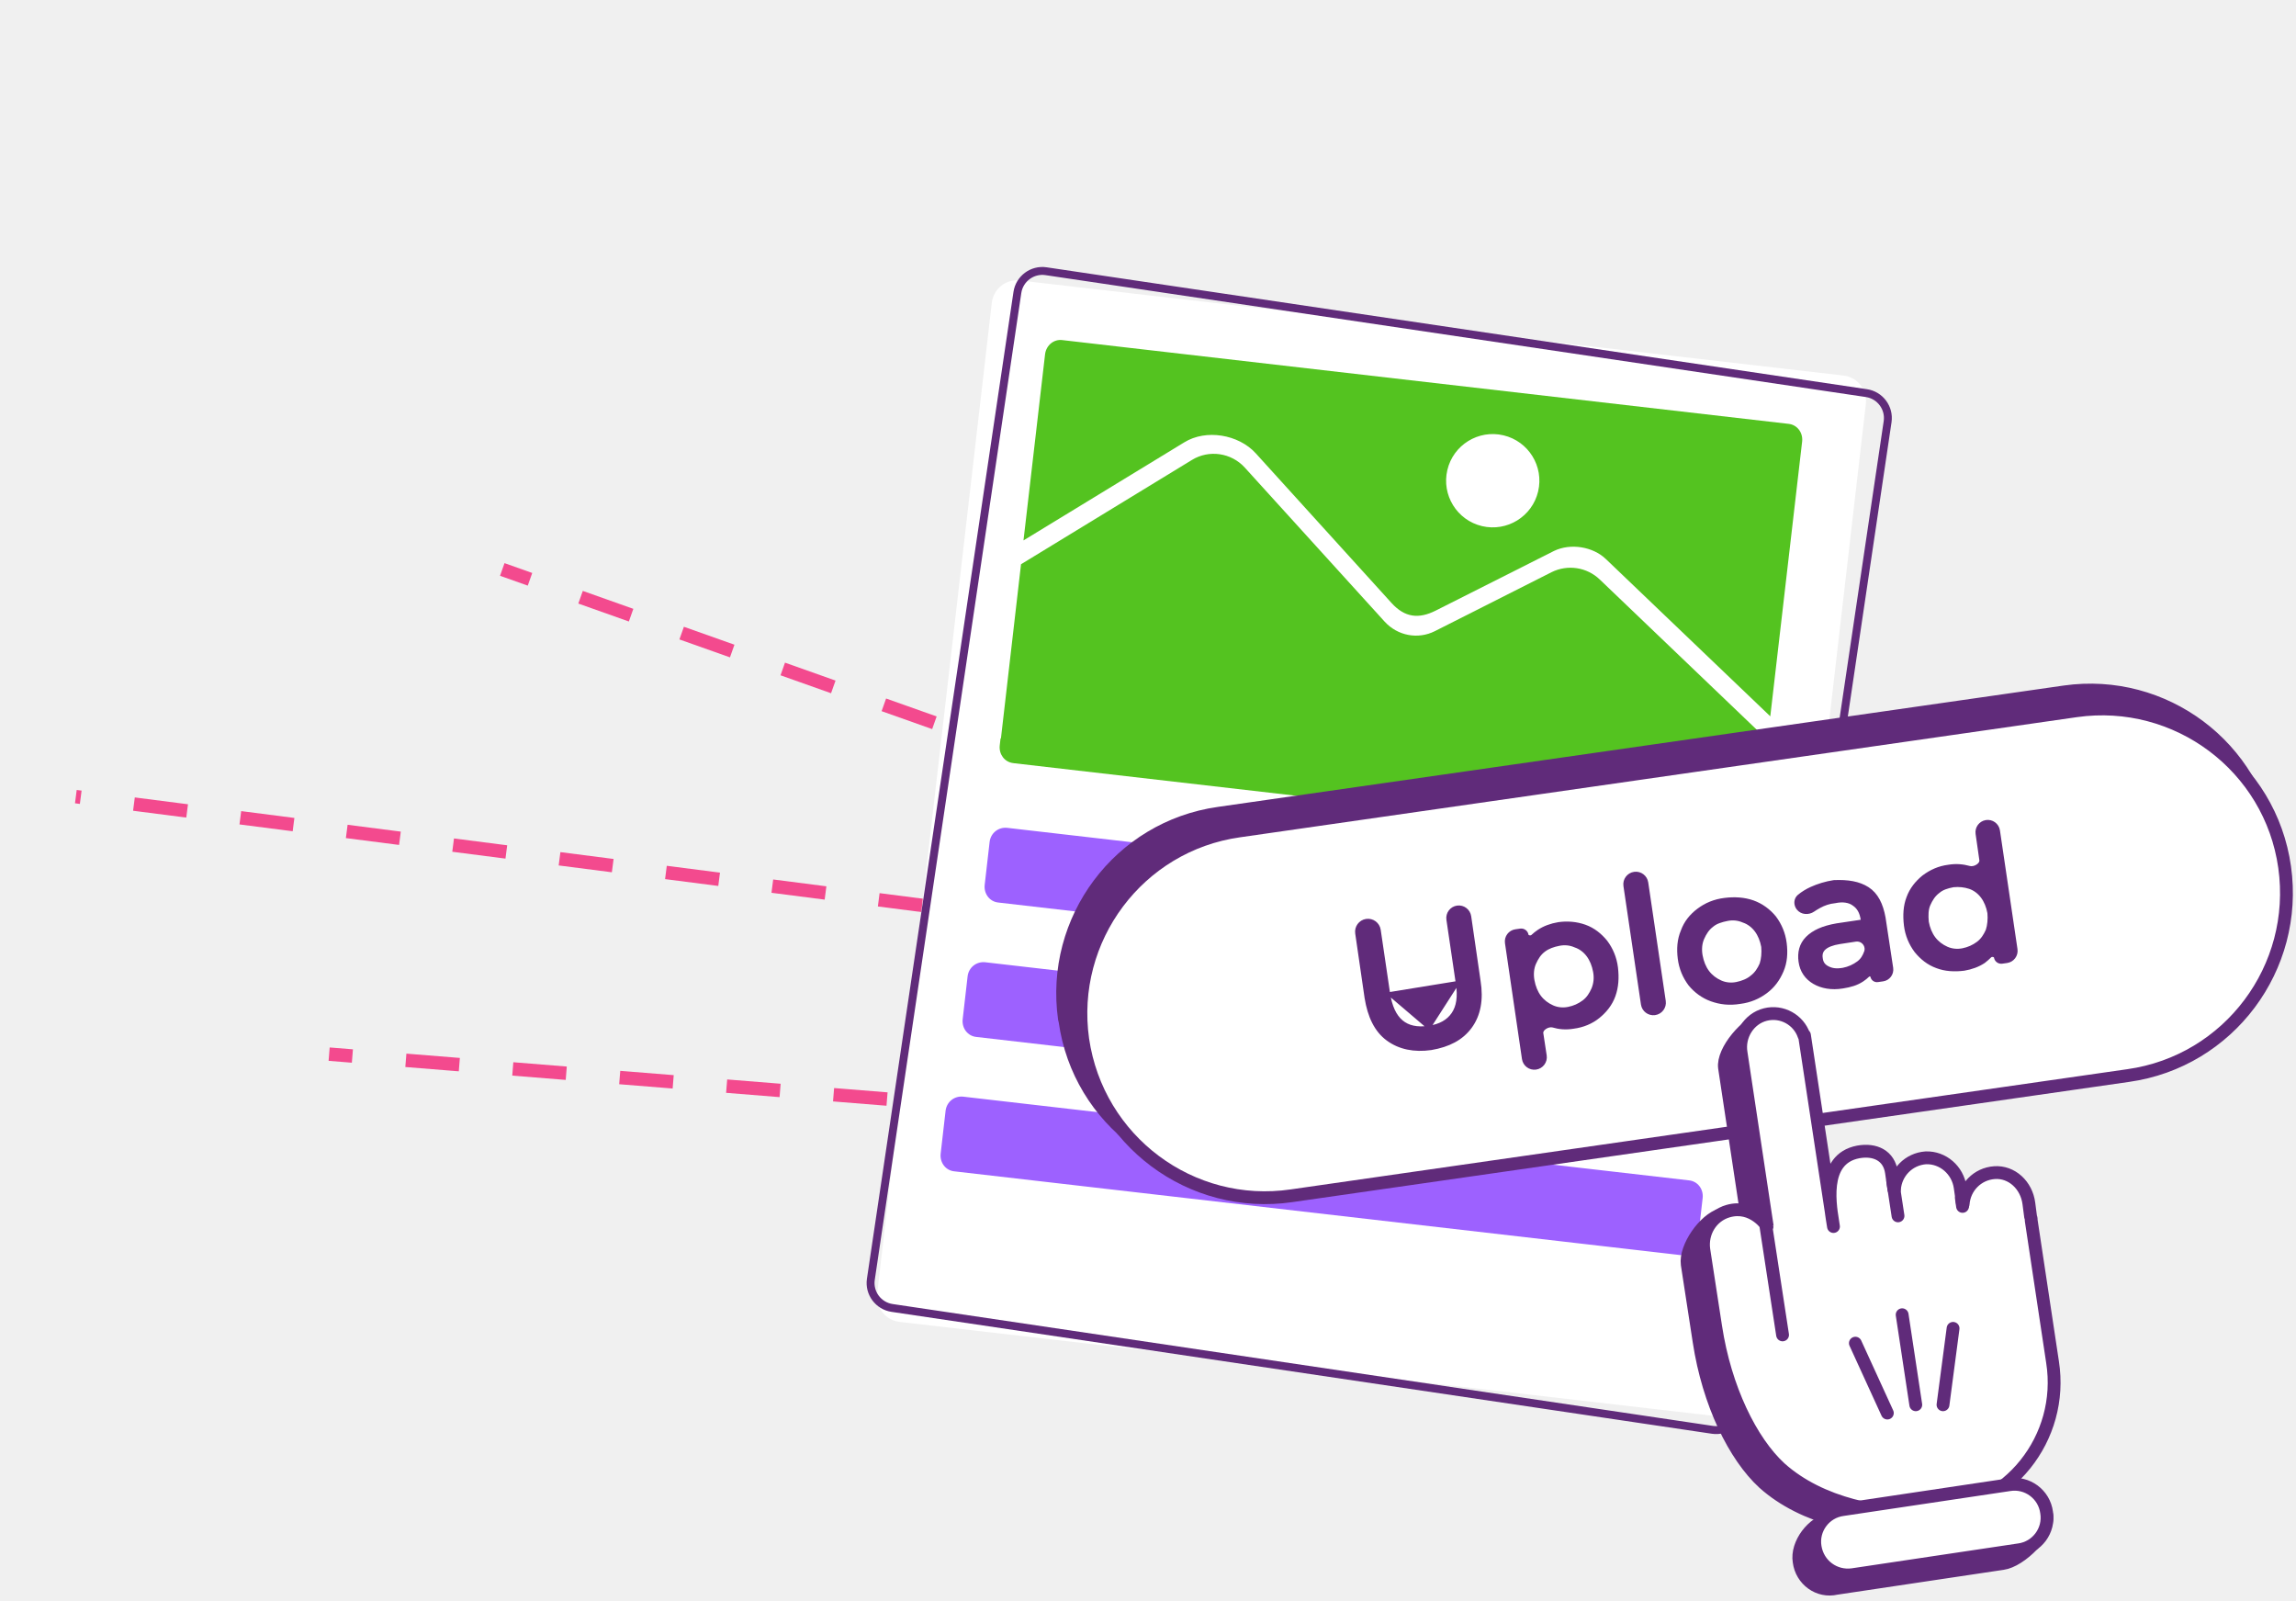
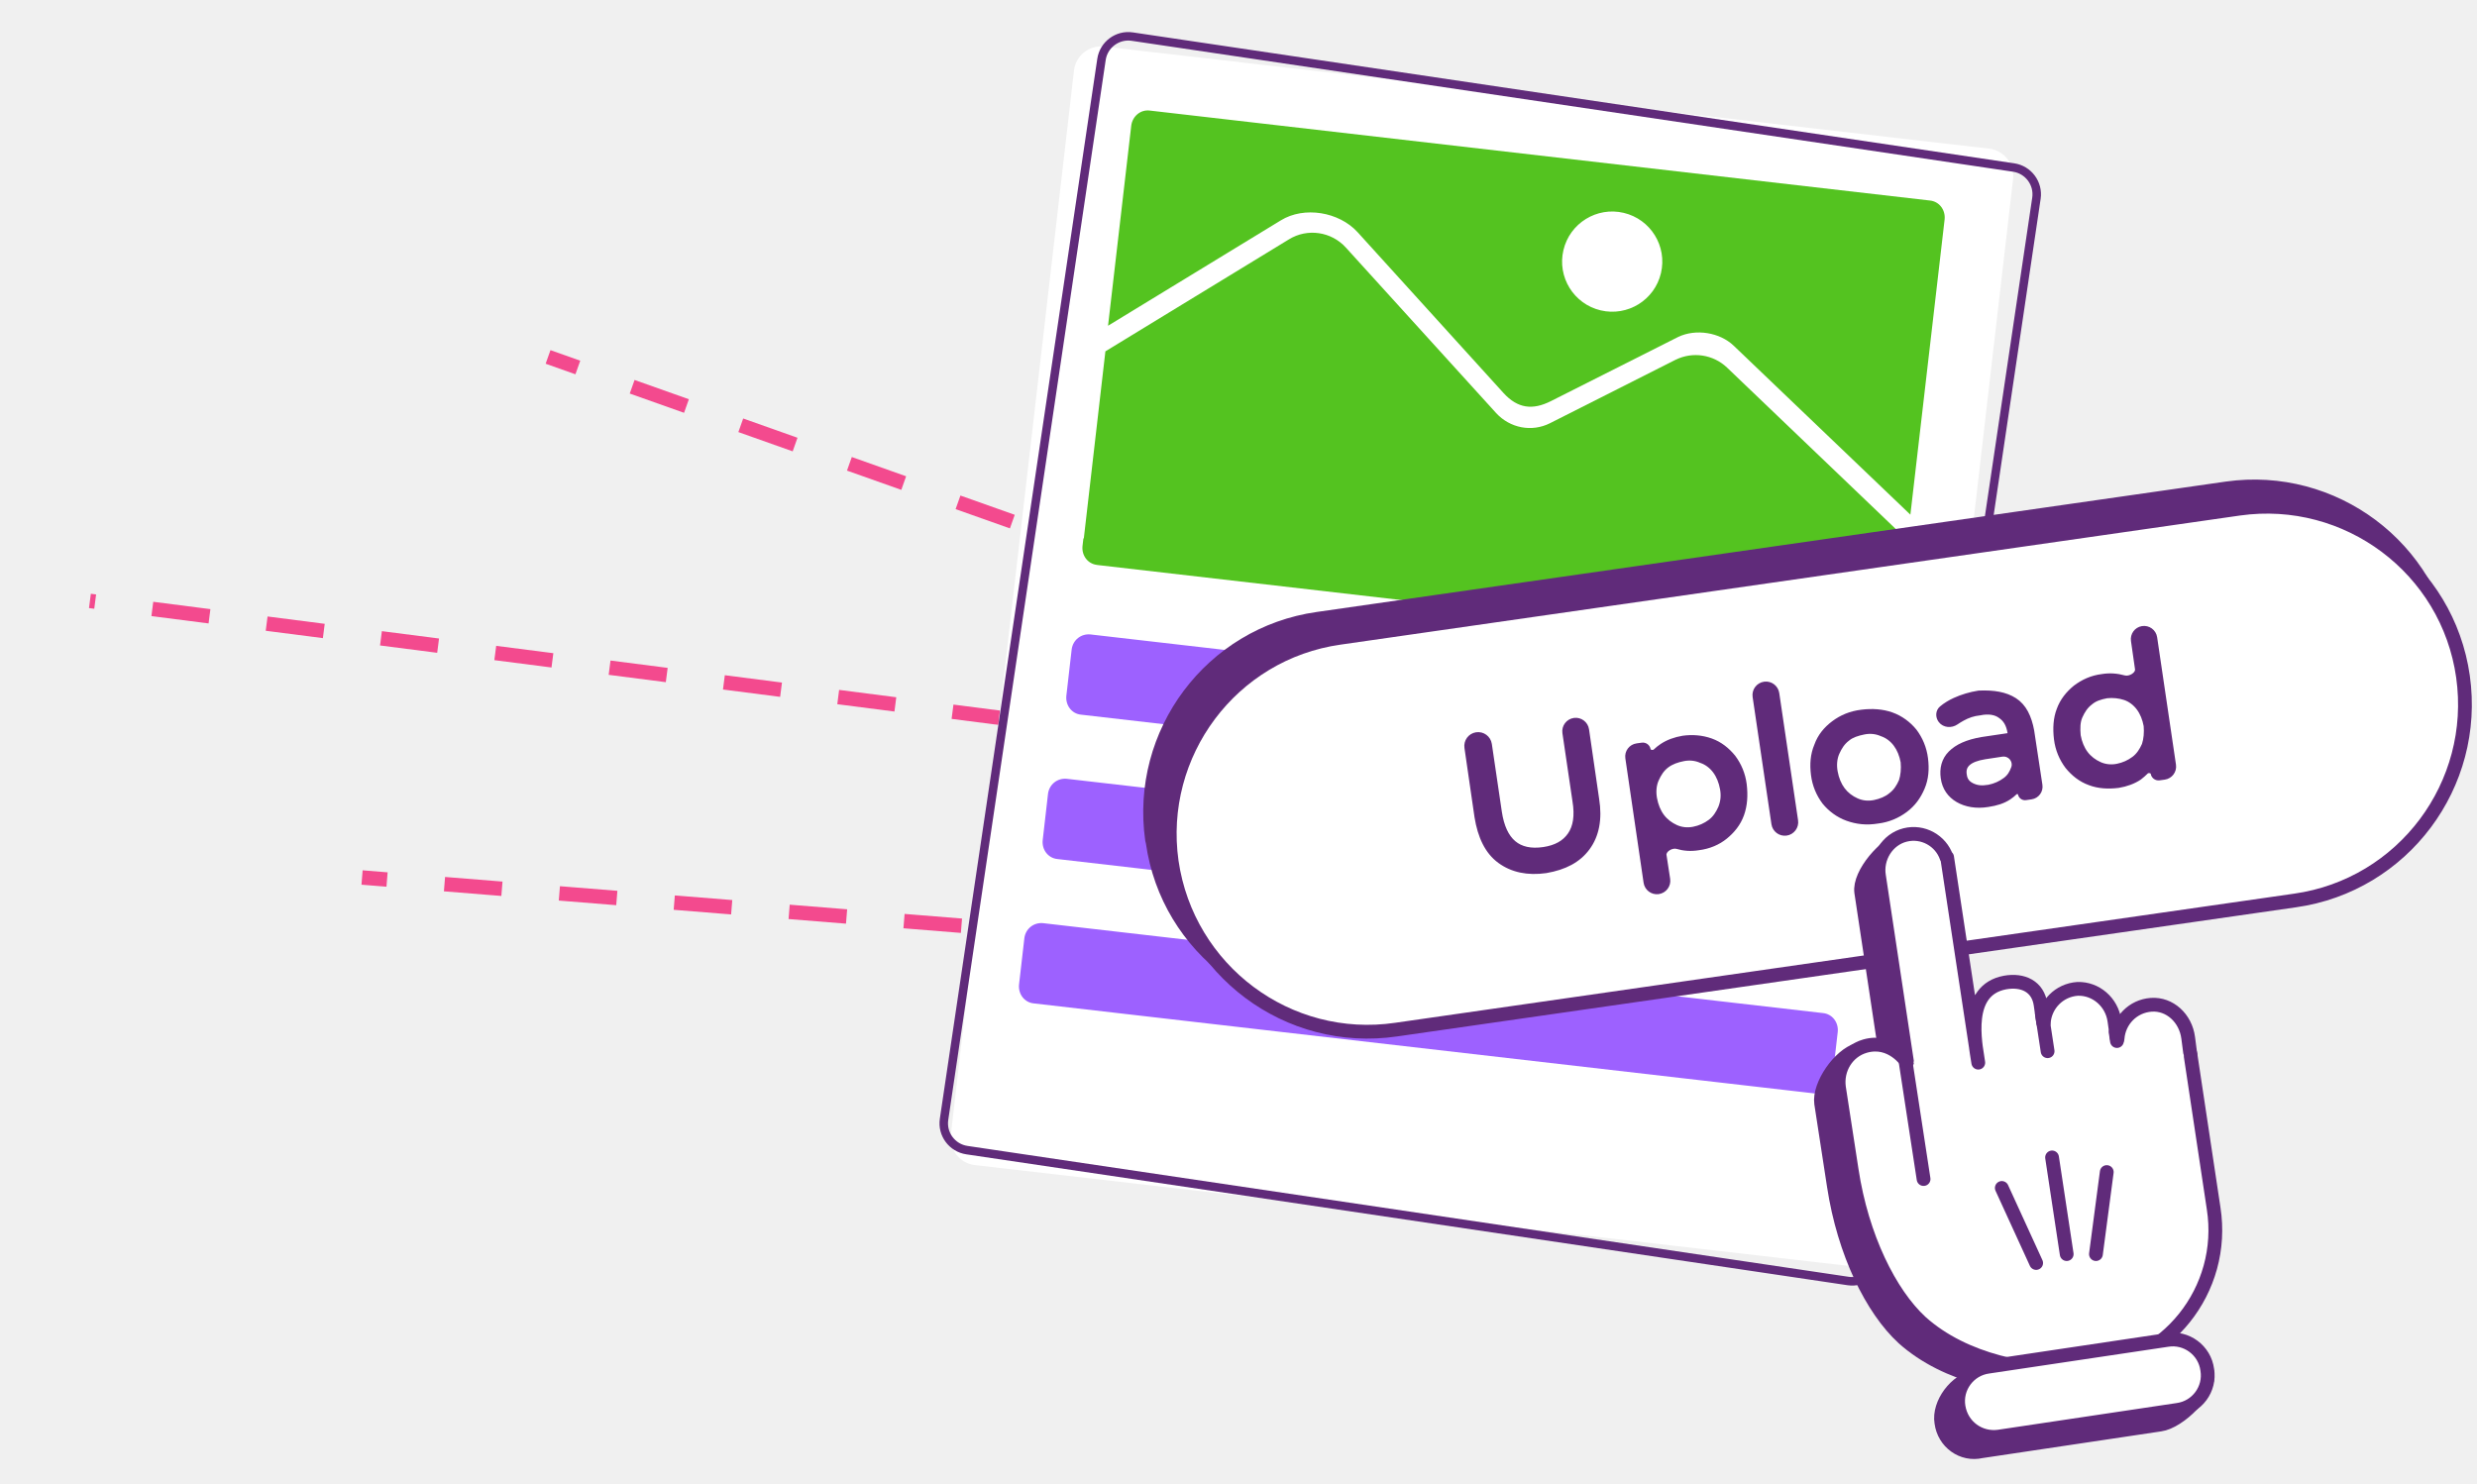
- <svg xmlns="http://www.w3.org/2000/svg" width="241" height="168" viewBox="0 0 241 168" fill="none">
-   <path d="M93.108 115.345L34.548 110.633" stroke="#F34A8E" stroke-width="1.409" stroke-dasharray="5.63 5.63" />
-   <path d="M97.82 95.152L7.961 83.606" stroke="#F34A8E" stroke-width="1.409" stroke-dasharray="5.63 5.63" />
-   <path d="M98.08 75.855L52.721 59.765" stroke="#F34A8E" stroke-width="1.409" stroke-dasharray="5.63 5.63" />
-   <path d="M107.044 29.436L193.522 39.416C194.973 39.588 195.986 40.893 195.855 42.354L183.819 146.377C183.647 147.828 182.342 148.842 180.881 148.71L94.404 138.73C92.953 138.557 91.939 137.253 92.071 135.792L104.106 31.768C104.278 30.317 105.593 29.263 107.044 29.436Z" fill="white" />
-   <path fill-rule="evenodd" clip-rule="evenodd" d="M187.722 44.482L111.534 35.696C110.626 35.566 109.83 36.231 109.701 37.138L107.431 56.717L124.302 46.427C126.598 45.008 129.997 45.598 131.794 47.556L146.067 63.289C147.455 64.811 148.906 64.983 150.696 64.084L163.132 57.814C164.862 56.986 167.201 57.368 168.557 58.669L185.819 75.179L189.164 46.314C189.253 45.397 188.638 44.57 187.722 44.482ZM155.561 55.216C158.192 55.837 160.829 54.208 161.45 51.577C162.072 48.946 160.443 46.309 157.811 45.687C155.18 45.066 152.543 46.695 151.922 49.326C151.301 51.958 152.93 54.594 155.561 55.216Z" fill="#54C320" />
-   <path d="M105.061 77.521L107.172 59.218L125.101 48.278C126.898 47.167 129.247 47.509 130.667 49.081L145.348 65.251C146.705 66.722 148.824 67.137 150.613 66.238L162.859 60.051C164.549 59.214 166.565 59.52 167.921 60.82L185.549 77.686L184.439 87.441C184.31 88.349 183.523 88.973 182.606 88.884L106.418 80.098C106.389 80.094 106.359 80.089 106.33 80.084C105.44 79.972 104.848 79.157 104.935 78.256L105.026 77.47C105.037 77.487 105.049 77.504 105.061 77.521Z" fill="#54C320" />
-   <path d="M109.79 28.463L195.902 41.256C197.343 41.468 198.347 42.813 198.134 44.255L182.753 147.829C182.54 149.271 181.195 150.275 179.753 150.062L93.641 137.27C92.199 137.057 91.196 135.712 91.408 134.27L106.79 30.696C107.003 29.255 108.348 28.251 109.79 28.463Z" stroke="#602B7A" stroke-width="0.83" stroke-miterlimit="10" />
-   <path d="M105.712 86.881L181.9 95.667C182.817 95.756 183.432 96.583 183.343 97.5L182.819 102.065C182.73 102.982 181.903 103.596 180.986 103.508L104.798 94.722C103.881 94.633 103.267 93.806 103.356 92.889L103.88 88.324C104.009 87.416 104.795 86.792 105.712 86.881Z" fill="#9D61FF" />
-   <path d="M103.402 100.987L179.59 109.773C180.507 109.862 181.121 110.689 181.033 111.606L180.509 116.171C180.42 117.088 179.593 117.702 178.676 117.614L102.488 108.828C101.571 108.739 100.956 107.912 101.045 106.995L101.569 102.43C101.698 101.523 102.485 100.898 103.402 100.987Z" fill="#9D61FF" />
-   <path d="M101.091 115.093L177.279 123.879C178.196 123.967 178.811 124.795 178.722 125.712L178.198 130.277C178.109 131.194 177.282 131.808 176.365 131.719L100.177 122.933C99.26 122.845 98.646 122.018 98.734 121.101L99.258 116.536C99.388 115.628 100.174 115.004 101.091 115.093Z" fill="#9D61FF" />
-   <path d="M111.537 107.221L111.475 106.972C109.983 96.407 117.317 86.588 127.882 85.097L216.689 72.356C227.254 70.865 237.074 78.198 238.565 88.763L238.627 89.012C240.119 99.577 232.785 109.396 222.221 110.887L133.413 123.628C122.848 125.119 113.028 117.786 111.537 107.221Z" fill="#602B7A" stroke="#602B7A" stroke-width="0.83" stroke-miterlimit="10" stroke-linecap="round" stroke-linejoin="round" />
-   <path d="M113.649 109.086C112.158 98.521 119.491 88.702 130.056 87.21L217.932 74.595C228.496 73.103 238.316 80.436 239.807 91.001C241.299 101.566 233.965 111.386 223.4 112.877L135.587 125.493C125.022 127.047 115.203 119.713 113.649 109.086Z" fill="white" stroke="#602B7A" stroke-width="1.346" stroke-miterlimit="10" stroke-linecap="round" stroke-linejoin="round" />
-   <path d="M143.418 104.7L143.418 104.7L142.437 97.946C142.346 97.317 142.776 96.731 143.404 96.629C144.044 96.526 144.646 96.966 144.741 97.609L145.715 104.211L143.418 104.7ZM143.418 104.7L143.418 104.703M143.418 104.7L143.418 104.703M143.418 104.703C143.733 106.655 144.431 108.14 145.667 109.05C146.896 109.955 148.439 110.271 150.217 110.017L150.217 110.017L150.222 110.016C152.056 109.7 153.412 108.999 154.319 107.768C155.226 106.536 155.539 104.929 155.223 102.967L154.238 96.181C154.149 95.571 153.586 95.145 152.974 95.226C152.352 95.309 151.917 95.886 152.009 96.507L152.988 103.147L152.988 103.147M143.418 104.703L152.988 103.147M152.988 103.147L152.989 103.151M152.988 103.147L152.989 103.151M152.989 103.151C153.233 104.614 153.044 105.678 152.523 106.431C151.999 107.187 151.181 107.663 149.977 107.844M152.989 103.151L149.977 107.844M149.977 107.844C148.737 108.025 147.788 107.81 147.095 107.226C146.398 106.638 145.929 105.649 145.715 104.211L149.977 107.844Z" fill="#602B7A" stroke="#602B7A" stroke-width="0.375" stroke-linecap="round" stroke-linejoin="round" />
-   <path d="M168.549 98.844L168.55 98.844L168.545 98.838C167.969 98.135 167.259 97.551 166.35 97.226C165.447 96.904 164.484 96.84 163.588 96.968L163.588 96.968L163.583 96.969C162.817 97.097 162.107 97.353 161.522 97.744C161.293 97.896 161.073 98.07 160.87 98.264C160.789 98.343 160.641 98.376 160.495 98.341C160.349 98.306 160.268 98.222 160.254 98.132C160.206 97.817 159.913 97.6 159.598 97.643L159.094 97.713C158.488 97.796 158.067 98.357 158.156 98.962L159.939 111.119C160.028 111.727 160.59 112.152 161.2 112.07C161.824 111.987 162.259 111.408 162.163 110.785L161.807 108.452C161.774 108.238 161.909 108.005 162.173 107.83C162.433 107.657 162.76 107.585 163.004 107.65C163.65 107.844 164.36 107.908 165.133 107.78C166.158 107.651 167.061 107.265 167.772 106.683C168.475 106.108 169.059 105.398 169.384 104.488C169.707 103.584 169.769 102.621 169.642 101.544L169.642 101.543C169.513 100.515 169.127 99.614 168.549 98.844ZM165.34 99.251C165.346 99.254 165.352 99.256 165.357 99.258C165.877 99.431 166.344 99.779 166.696 100.249C167.048 100.719 167.287 101.312 167.407 101.973C167.525 102.621 167.467 103.206 167.233 103.793C166.991 104.336 166.697 104.8 166.236 105.145C165.762 105.501 165.229 105.738 164.634 105.857C164.048 105.974 163.467 105.915 162.945 105.683C162.411 105.446 161.941 105.092 161.589 104.623C161.237 104.154 160.998 103.561 160.878 102.9C160.759 102.247 160.82 101.602 161.051 101.083C161.293 100.538 161.587 100.073 162.049 99.727C162.514 99.378 163.043 99.199 163.651 99.078C164.237 98.96 164.819 99.019 165.34 99.251Z" fill="#602B7A" stroke="#602B7A" stroke-width="0.375" stroke-linecap="round" stroke-linejoin="round" />
-   <path d="M171.558 91.684C170.934 91.767 170.499 92.344 170.591 92.966L172.429 105.399C172.52 106.009 173.083 106.434 173.694 106.352C174.317 106.269 174.752 105.692 174.66 105.07L172.822 92.637C172.732 92.027 172.169 91.602 171.558 91.684Z" fill="#602B7A" stroke="#602B7A" stroke-width="0.375" stroke-linecap="round" stroke-linejoin="round" />
-   <path d="M177.385 103.295L177.385 103.295L177.39 103.301C177.969 104.008 178.742 104.589 179.647 104.912C180.545 105.233 181.508 105.361 182.658 105.17C183.685 105.041 184.584 104.655 185.354 104.078C186.129 103.496 186.645 102.784 187.029 101.889C187.419 100.979 187.481 100.011 187.354 98.995C187.225 97.967 186.839 97.067 186.261 96.296L186.261 96.296L186.256 96.29C185.677 95.582 184.904 95.002 183.999 94.678C183.095 94.356 182.07 94.293 181.055 94.42C179.965 94.549 179.064 94.934 178.293 95.513C177.525 96.089 176.941 96.799 176.615 97.707C176.227 98.615 176.166 99.581 176.293 100.595C176.421 101.624 176.807 102.524 177.385 103.295ZM183.886 102.535L183.886 102.535L183.877 102.543C183.474 102.888 182.886 103.127 182.284 103.247C181.698 103.365 181.116 103.305 180.594 103.073C180.061 102.836 179.59 102.482 179.239 102.014C178.886 101.544 178.647 100.951 178.527 100.29C178.408 99.637 178.47 98.993 178.701 98.473C178.943 97.928 179.237 97.464 179.698 97.118L179.699 97.118L179.708 97.11C180.104 96.77 180.684 96.591 181.301 96.468C181.886 96.351 182.468 96.41 182.99 96.642C182.996 96.644 183.001 96.646 183.007 96.648C183.527 96.822 183.993 97.17 184.346 97.639C184.696 98.107 184.935 98.697 185.056 99.355C185.114 100.012 185.054 100.662 184.88 101.188C184.639 101.729 184.345 102.191 183.886 102.535Z" fill="#602B7A" stroke="#602B7A" stroke-width="0.375" stroke-linecap="round" stroke-linejoin="round" />
-   <path d="M197.731 96.318L197.731 96.318L197.73 96.313C197.478 94.922 196.965 93.868 196.032 93.268C195.114 92.678 193.95 92.492 192.504 92.555C192.497 92.555 192.49 92.555 192.484 92.557C191.658 92.683 190.834 92.937 190.135 93.255C189.666 93.468 189.223 93.739 188.845 94.05C188.446 94.379 188.448 94.944 188.738 95.325C189.117 95.823 189.828 95.851 190.311 95.52C190.497 95.392 190.7 95.268 190.925 95.143C191.465 94.843 191.999 94.665 192.593 94.606C192.6 94.605 192.607 94.604 192.614 94.603C193.449 94.424 194.134 94.55 194.575 94.88L194.575 94.88L194.583 94.886C195.088 95.222 195.378 95.728 195.497 96.499L195.497 96.499L195.497 96.501C195.514 96.603 195.444 96.699 195.342 96.714L192.795 97.093L192.795 97.093L192.791 97.094C191.341 97.346 190.366 97.792 189.707 98.451C189.035 99.123 188.84 99.995 188.971 100.908C189.103 101.9 189.636 102.633 190.429 103.095C191.217 103.555 192.256 103.746 193.412 103.554C194.233 103.427 194.884 103.235 195.475 102.841C195.699 102.692 195.896 102.532 196.068 102.361C196.124 102.305 196.231 102.278 196.341 102.305C196.45 102.331 196.501 102.392 196.508 102.448C196.547 102.73 196.807 102.927 197.089 102.886L197.634 102.808C198.217 102.725 198.62 102.183 198.532 101.601L197.731 96.318ZM191.144 100.611L191.145 100.611L191.143 100.602C191.06 100.131 191.183 99.779 191.487 99.508C191.805 99.225 192.337 99.015 193.1 98.893C193.101 98.893 193.101 98.893 193.101 98.893L194.78 98.637C195.323 98.555 195.828 98.934 195.899 99.479C195.917 99.618 195.906 99.754 195.863 99.878C195.692 100.368 195.465 100.749 195.072 101.044C194.599 101.399 194.066 101.636 193.473 101.755C192.757 101.874 192.303 101.812 191.85 101.585C191.409 101.365 191.199 101.046 191.144 100.611Z" fill="#602B7A" stroke="#602B7A" stroke-width="0.375" stroke-linecap="round" stroke-linejoin="round" />
-   <path d="M208.215 100.914L208.216 100.915L208.226 100.906C208.455 100.729 208.674 100.54 208.877 100.335C208.955 100.256 209.099 100.221 209.243 100.255C209.388 100.289 209.469 100.374 209.483 100.463C209.531 100.778 209.823 100.996 210.139 100.953L210.643 100.883C211.248 100.8 211.669 100.238 211.58 99.633L209.739 87.179C209.648 86.566 209.071 86.148 208.46 86.253C207.871 86.355 207.47 86.906 207.555 87.497L207.95 90.263C207.981 90.482 207.842 90.717 207.575 90.892C207.311 91.065 206.98 91.137 206.731 91.069C206.027 90.877 205.317 90.812 204.542 90.94C203.512 91.07 202.676 91.457 201.909 92.032L201.909 92.032L201.902 92.037C201.2 92.612 200.617 93.321 200.292 94.23C199.967 95.075 199.906 96.039 200.033 97.114L200.033 97.114L200.033 97.115C200.161 98.143 200.547 99.043 201.125 99.814L201.125 99.814L201.13 99.82C201.705 100.523 202.414 101.106 203.323 101.431C204.167 101.755 205.132 101.817 206.146 101.69L206.146 101.69L206.153 101.689C206.92 101.561 207.63 101.304 208.215 100.914ZM203.438 93.575L203.439 93.575L203.448 93.567C203.844 93.228 204.362 93.049 205.03 92.927C205.625 92.868 206.217 92.929 206.747 93.105C207.267 93.279 207.734 93.627 208.086 94.097C208.437 94.564 208.675 95.154 208.796 95.812C208.854 96.469 208.794 97.119 208.62 97.645C208.379 98.186 208.085 98.648 207.626 98.993C207.152 99.348 206.618 99.586 206.024 99.705C205.438 99.822 204.856 99.763 204.334 99.531C203.801 99.294 203.33 98.94 202.979 98.471C202.628 98.003 202.389 97.413 202.269 96.756C202.208 96.079 202.214 95.441 202.441 94.93C202.683 94.386 202.977 93.921 203.438 93.575Z" fill="#602B7A" stroke="#602B7A" stroke-width="0.375" stroke-linecap="round" stroke-linejoin="round" />
-   <path d="M207.677 124.622C205.875 124.746 204.508 126.176 204.384 127.916C204.384 127.978 204.321 127.978 204.321 127.916L204.073 126.176C203.824 124.374 202.271 123.006 200.468 123.068C198.666 123.193 197.299 124.622 197.175 126.362C197.175 126.424 197.112 126.424 197.112 126.362L196.864 124.622C196.615 122.82 195.124 122.136 193.384 122.447C189.406 123.193 190.463 128.289 190.773 130.277L187.728 110.204C187.728 110.266 187.666 110.266 187.666 110.204C187.107 108.588 186.858 106.413 185.118 106.848C183.378 107.283 180.768 110.266 181.016 112.068L183.751 130.215C183.751 130.277 183.254 126.735 180.644 127.481C178.903 127.978 176.853 130.899 177.101 132.701L178.344 140.78C179.338 147.306 182.073 152.837 185.118 155.633C189.344 159.424 195.807 160.667 200.903 160.357C209.107 159.859 214.949 152.464 213.768 144.509L211.531 129.656C211.531 129.532 211.53 129.407 211.468 129.283L211.282 127.854C211.033 125.927 209.48 124.498 207.677 124.622Z" fill="#602B7A" stroke="#602B7A" stroke-width="1.346" stroke-miterlimit="10" stroke-linecap="round" stroke-linejoin="round" />
-   <path d="M204.197 127.356L204.322 128.164" stroke="#602B7A" stroke-width="1.346" stroke-miterlimit="10" stroke-linecap="round" stroke-linejoin="round" />
-   <path d="M196.988 125.491L197.548 129.158" stroke="#602B7A" stroke-width="1.346" stroke-miterlimit="10" stroke-linecap="round" stroke-linejoin="round" />
-   <path d="M188.847 163.898C188.536 162.034 190.276 159.734 192.141 159.424L209.169 157.311C211.033 157 214.824 158.989 214.824 158.989C215.135 160.853 212.09 163.836 210.225 164.085L192.762 166.695C190.898 167.13 189.095 165.825 188.847 163.898Z" fill="#602B7A" stroke="#602B7A" stroke-width="1.346" stroke-miterlimit="10" stroke-linecap="round" stroke-linejoin="round" />
-   <path d="M209.355 123.068C207.553 123.192 206.186 124.622 206.062 126.362C206.062 126.424 205.999 126.424 205.999 126.362L205.751 124.622C205.502 122.819 203.949 121.452 202.146 121.514C200.344 121.639 198.977 123.068 198.853 124.808C198.853 124.87 198.79 124.87 198.79 124.808L198.542 123.068C198.293 121.266 196.802 120.582 195.062 120.893C191.084 121.639 192.141 126.735 192.451 128.723L189.406 108.65C189.406 108.712 189.344 108.712 189.344 108.65C188.785 107.034 187.045 106.04 185.305 106.475C183.564 106.91 182.446 108.712 182.757 110.514L185.491 128.661C185.491 128.723 183.999 126.362 181.389 127.107C179.649 127.605 178.593 129.345 178.841 131.147L180.084 139.226C181.079 145.751 183.813 151.283 186.858 154.079C191.084 157.87 197.547 159.113 202.644 158.802C210.847 158.305 216.689 150.91 215.446 142.955L213.208 128.102C213.208 127.977 213.208 127.853 213.146 127.729L212.96 126.3C212.711 124.373 211.158 122.944 209.355 123.068Z" fill="white" stroke="#602B7A" stroke-width="1.346" stroke-miterlimit="10" stroke-linecap="round" stroke-linejoin="round" />
-   <path d="M205.875 125.74L205.999 126.611" stroke="#602B7A" stroke-width="1.346" stroke-miterlimit="10" stroke-linecap="round" stroke-linejoin="round" />
-   <path d="M198.666 123.938L199.225 127.604" stroke="#602B7A" stroke-width="1.346" stroke-miterlimit="10" stroke-linecap="round" stroke-linejoin="round" />
-   <path d="M190.524 162.344C190.214 160.48 191.519 158.677 193.445 158.429L210.908 155.819C212.773 155.508 214.575 156.813 214.824 158.74C215.134 160.604 213.829 162.406 211.903 162.655L194.44 165.265C192.575 165.514 190.835 164.271 190.524 162.344Z" fill="white" stroke="#602B7A" stroke-width="1.346" stroke-miterlimit="10" stroke-linecap="round" stroke-linejoin="round" />
-   <path d="M185.242 127.915L187.107 140.096" stroke="#602B7A" stroke-width="1.346" stroke-miterlimit="10" stroke-linecap="round" stroke-linejoin="round" />
-   <path d="M199.66 137.983L201.09 147.429" stroke="#602B7A" stroke-width="1.346" stroke-miterlimit="10" stroke-linecap="round" stroke-linejoin="round" />
-   <path d="M194.75 140.966L198.106 148.299" stroke="#602B7A" stroke-width="1.346" stroke-miterlimit="10" stroke-linecap="round" stroke-linejoin="round" />
-   <path d="M205.004 139.412L203.948 147.429" stroke="#602B7A" stroke-width="1.346" stroke-miterlimit="10" stroke-linecap="round" stroke-linejoin="round" />
+ <svg xmlns="http://www.w3.org/2000/svg" width="242" height="145" viewBox="0 0 242 145" fill="none">
+   <path d="M93.933 90.456L35.373 85.744" stroke="#F34A8E" stroke-width="1.409" stroke-dasharray="5.63 5.63" />
+   <path d="M98.644 70.264L8.785 58.718" stroke="#F34A8E" stroke-width="1.409" stroke-dasharray="5.63 5.63" />
+   <path d="M98.903 50.967L53.545 34.877" stroke="#F34A8E" stroke-width="1.409" stroke-dasharray="5.63 5.63" />
+   <path d="M107.868 4.548L194.346 14.528C195.797 14.7 196.811 16.005 196.679 17.466L184.644 121.489C184.471 122.94 183.166 123.953 181.706 123.821L95.228 113.842C93.777 113.669 92.763 112.364 92.895 110.904L104.93 6.88C105.103 5.429 106.417 4.376 107.868 4.548Z" fill="white" />
+   <path fill-rule="evenodd" clip-rule="evenodd" d="M188.545 19.593L112.357 10.807C111.45 10.678 110.654 11.342 110.525 12.25L108.255 31.829L125.126 21.538C127.422 20.119 130.821 20.709 132.617 22.668L146.89 38.401C148.279 39.922 149.73 40.094 151.519 39.196L163.955 32.925C165.685 32.097 168.025 32.48 169.38 33.78L186.642 50.29L189.988 21.426C190.077 20.509 189.462 19.682 188.545 19.593ZM156.385 30.327C159.016 30.949 161.653 29.32 162.274 26.688C162.896 24.057 161.266 21.42 158.635 20.799C156.004 20.177 153.367 21.807 152.746 24.438C152.124 27.069 153.754 29.706 156.385 30.327Z" fill="#54C320" />
+   <path d="M105.885 52.633L107.996 34.331L125.925 23.39C127.722 22.28 130.071 22.621 131.49 24.193L146.171 40.363C147.529 41.834 149.648 42.25 151.437 41.351L163.683 35.163C165.373 34.326 167.389 34.632 168.744 35.932L186.373 52.799L185.263 62.554C185.134 63.461 184.347 64.085 183.43 63.996L107.242 55.211C107.212 55.206 107.183 55.201 107.154 55.196C106.263 55.084 105.671 54.269 105.758 53.368L105.85 52.582C105.861 52.599 105.873 52.616 105.885 52.633Z" fill="#54C320" />
+   <path d="M110.613 3.575L196.725 16.367C198.167 16.58 199.171 17.925 198.958 19.367L183.576 122.941C183.364 124.383 182.018 125.387 180.577 125.174L94.464 112.382C93.023 112.169 92.019 110.824 92.231 109.382L107.614 5.808C107.826 4.366 109.172 3.363 110.613 3.575Z" stroke="#602B7A" stroke-width="0.83" stroke-miterlimit="10" />
+   <path d="M106.537 61.993L182.725 70.779C183.642 70.867 184.256 71.695 184.168 72.611L183.644 77.177C183.555 78.094 182.728 78.708 181.811 78.62L105.623 69.833C104.706 69.745 104.092 68.918 104.18 68.001L104.704 63.435C104.833 62.528 105.62 61.904 106.537 61.993Z" fill="#9D61FF" />
+   <path d="M104.225 76.099L180.414 84.885C181.33 84.974 181.945 85.801 181.856 86.718L181.332 91.283C181.244 92.2 180.416 92.815 179.5 92.726L103.311 83.94C102.395 83.851 101.78 83.024 101.869 82.107L102.393 77.542C102.522 76.635 103.309 76.011 104.225 76.099Z" fill="#9D61FF" />
+   <path d="M101.915 90.205L178.103 98.991C179.02 99.08 179.634 99.907 179.546 100.824L179.022 105.389C178.933 106.306 178.106 106.92 177.189 106.832L101.001 98.045C100.084 97.957 99.47 97.13 99.558 96.213L100.082 91.648C100.211 90.74 100.998 90.116 101.915 90.205Z" fill="#9D61FF" />
+   <path d="M112.361 82.332L112.299 82.084C110.808 71.519 118.141 61.7 128.706 60.208L217.514 47.468C228.079 45.977 237.898 53.31 239.389 63.875L239.451 64.123C240.943 74.688 233.61 84.507 223.045 85.999L134.237 98.739C123.672 100.231 113.853 92.897 112.361 82.332Z" fill="#602B7A" stroke="#602B7A" stroke-width="0.83" stroke-miterlimit="10" stroke-linecap="round" stroke-linejoin="round" />
+   <path d="M114.474 84.198C112.982 73.633 120.316 63.814 130.881 62.322L218.756 49.706C229.321 48.215 239.14 55.548 240.632 66.113C242.123 76.678 234.79 86.497 224.225 87.989L136.412 100.605C125.847 102.158 116.028 94.825 114.474 84.198Z" fill="white" stroke="#602B7A" stroke-width="1.346" stroke-miterlimit="10" stroke-linecap="round" stroke-linejoin="round" />
+   <path d="M144.242 79.811V79.814C144.557 81.766 145.255 83.251 146.491 84.161C147.72 85.066 149.263 85.382 151.041 85.128L151.047 85.127C152.88 84.811 154.236 84.11 155.143 82.879C156.05 81.648 156.363 80.04 156.047 78.078L155.062 71.292C154.974 70.681 154.41 70.256 153.799 70.337C153.176 70.42 152.741 70.997 152.833 71.618L153.813 78.258V78.262C154.057 79.726 153.868 80.789 153.347 81.542C152.824 82.298 152.005 82.775 150.801 82.955C149.562 83.137 148.612 82.921 147.919 82.337C147.223 81.749 146.753 80.759 146.539 79.322L145.565 72.719C145.47 72.077 144.869 71.637 144.228 71.74C143.6 71.841 143.17 72.427 143.261 73.056L144.242 79.811Z" fill="#602B7A" stroke="#602B7A" stroke-width="0.375" stroke-linecap="round" stroke-linejoin="round" />
+   <path d="M169.373 73.955V73.955L169.368 73.948C168.793 73.246 168.083 72.662 167.173 72.337C166.271 72.015 165.308 71.951 164.412 72.079L164.407 72.08C163.641 72.208 162.931 72.464 162.345 72.855C162.116 73.007 161.897 73.181 161.694 73.375C161.612 73.454 161.465 73.487 161.319 73.452C161.173 73.417 161.092 73.332 161.078 73.243C161.029 72.928 160.737 72.71 160.421 72.754L159.918 72.824C159.312 72.907 158.891 73.468 158.98 74.073L160.763 86.23C160.852 86.839 161.414 87.263 162.024 87.182C162.648 87.098 163.082 86.519 162.987 85.897L162.63 83.564C162.598 83.349 162.733 83.116 162.997 82.941C163.257 82.768 163.583 82.696 163.827 82.762C164.473 82.955 165.184 83.019 165.957 82.891C166.982 82.762 167.884 82.377 168.596 81.794C169.299 81.219 169.883 80.509 170.208 79.599C170.531 78.695 170.592 77.732 170.466 76.656V76.654C170.337 75.626 169.951 74.725 169.373 73.955ZM166.164 74.362C166.17 74.365 166.175 74.367 166.181 74.369C166.701 74.542 167.168 74.891 167.52 75.361C167.872 75.83 168.111 76.423 168.231 77.084C168.349 77.732 168.291 78.317 168.056 78.904C167.815 79.447 167.521 79.911 167.06 80.257C166.586 80.612 166.052 80.85 165.458 80.968C164.872 81.086 164.29 81.027 163.768 80.795C163.235 80.557 162.764 80.203 162.413 79.735C162.061 79.265 161.822 78.672 161.701 78.011C161.583 77.358 161.644 76.714 161.875 76.194C162.117 75.65 162.411 75.185 162.872 74.838C163.338 74.489 163.867 74.31 164.475 74.189C165.06 74.071 165.642 74.13 166.164 74.362Z" fill="#602B7A" stroke="#602B7A" stroke-width="0.375" stroke-linecap="round" stroke-linejoin="round" />
+   <path d="M175.484 80.181L173.646 67.748C173.556 67.138 172.993 66.714 172.382 66.795C171.758 66.878 171.323 67.456 171.415 68.078L173.253 80.511C173.343 81.121 173.907 81.545 174.518 81.464C175.141 81.381 175.576 80.803 175.484 80.181Z" fill="#602B7A" stroke="#602B7A" stroke-width="0.375" stroke-linecap="round" stroke-linejoin="round" />
+   <path d="M189.244 68.658H176.244V80.658H189.244V68.658Z" fill="white" />
+   <path d="M180.534 79.848C179.664 79.537 178.918 78.978 178.359 78.294C177.799 77.549 177.427 76.679 177.302 75.684C177.178 74.69 177.24 73.758 177.613 72.888C177.924 72.018 178.483 71.334 179.229 70.775C179.975 70.215 180.845 69.843 181.901 69.718C182.896 69.594 183.89 69.656 184.76 69.967C185.63 70.278 186.376 70.837 186.935 71.52C187.494 72.266 187.867 73.136 187.992 74.131C188.116 75.125 188.054 76.057 187.681 76.927C187.308 77.797 186.811 78.481 186.065 79.04C185.319 79.6 184.449 79.972 183.455 80.097C182.336 80.283 181.404 80.159 180.534 79.848ZM184.822 77.797C185.319 77.424 185.63 76.927 185.879 76.368C186.065 75.809 186.127 75.125 186.065 74.441C185.941 73.758 185.692 73.136 185.319 72.639C184.946 72.142 184.449 71.769 183.89 71.583C183.331 71.334 182.709 71.272 182.088 71.396C181.466 71.52 180.845 71.707 180.41 72.08C179.912 72.453 179.602 72.95 179.353 73.509C179.105 74.069 179.042 74.752 179.167 75.436C179.291 76.119 179.54 76.741 179.912 77.238C180.285 77.735 180.783 78.108 181.342 78.357C181.901 78.605 182.523 78.667 183.144 78.543C183.766 78.419 184.387 78.17 184.822 77.797Z" fill="black" />
+   <path d="M180.534 79.848C179.664 79.537 178.918 78.978 178.359 78.294C177.799 77.549 177.427 76.679 177.302 75.684C177.178 74.69 177.24 73.758 177.613 72.888C177.924 72.018 178.483 71.334 179.229 70.775C179.975 70.215 180.845 69.843 181.901 69.718C182.896 69.594 183.89 69.656 184.76 69.967C185.63 70.278 186.376 70.837 186.935 71.52C187.494 72.266 187.867 73.136 187.992 74.131C188.116 75.125 188.054 76.057 187.681 76.927C187.308 77.797 186.811 78.481 186.065 79.04C185.319 79.6 184.449 79.972 183.455 80.097C182.336 80.283 181.404 80.159 180.534 79.848ZM184.822 77.797C185.319 77.424 185.63 76.927 185.879 76.368C186.065 75.809 186.127 75.125 186.065 74.441C185.941 73.758 185.692 73.136 185.319 72.639C184.946 72.142 184.449 71.769 183.89 71.583C183.331 71.334 182.709 71.272 182.088 71.396C181.466 71.52 180.845 71.707 180.41 72.08C179.912 72.453 179.602 72.95 179.353 73.509C179.105 74.069 179.042 74.752 179.167 75.436C179.291 76.119 179.54 76.741 179.912 77.238C180.285 77.735 180.783 78.108 181.342 78.357C181.901 78.605 182.523 78.667 183.144 78.543C183.766 78.419 184.387 78.17 184.822 77.797Z" fill="#602B7A" />
+   <path d="M178.359 78.294L178.059 78.519C178.062 78.523 178.066 78.528 178.069 78.532L178.359 78.294ZM177.613 72.888L177.957 73.036C177.96 73.029 177.963 73.021 177.966 73.014L177.613 72.888ZM181.901 69.719L181.945 70.091L181.948 70.09L181.901 69.719ZM186.935 71.521L187.235 71.296C187.232 71.292 187.228 71.288 187.225 71.284L186.935 71.521ZM183.455 80.097L183.408 79.725C183.403 79.727 183.398 79.727 183.393 79.728L183.455 80.097ZM184.822 77.797L184.597 77.499C184.591 77.504 184.585 77.508 184.578 77.513L184.822 77.797ZM185.879 76.368L186.221 76.52C186.226 76.51 186.23 76.499 186.234 76.487L185.879 76.368ZM186.065 74.442L186.438 74.408C186.437 74.397 186.436 74.386 186.434 74.375L186.065 74.442ZM183.89 71.583L183.738 71.925C183.749 71.93 183.76 71.935 183.771 71.938L183.89 71.583ZM180.41 72.08L180.634 72.38C180.641 72.375 180.647 72.37 180.653 72.365L180.41 72.08ZM180.66 79.496C179.86 79.21 179.169 78.694 178.649 78.058L178.069 78.532C178.667 79.263 179.468 79.865 180.408 80.201L180.66 79.496ZM178.658 78.07C178.136 77.374 177.79 76.566 177.674 75.638L176.931 75.731C177.063 76.793 177.463 77.725 178.059 78.519L178.658 78.07ZM177.674 75.638C177.555 74.688 177.618 73.827 177.957 73.036L177.269 72.741C176.862 73.69 176.801 74.693 176.931 75.731L177.674 75.638ZM177.966 73.014C178.247 72.225 178.755 71.599 179.454 71.075L179.004 70.476C178.211 71.07 177.6 71.811 177.26 72.762L177.966 73.014ZM179.454 71.075C180.148 70.554 180.956 70.207 181.945 70.091L181.857 69.347C180.734 69.479 179.801 69.878 179.004 70.476L179.454 71.075ZM181.948 70.09C182.899 69.971 183.832 70.034 184.634 70.32L184.886 69.615C183.948 69.279 182.892 69.218 181.855 69.347L181.948 70.09ZM184.634 70.32C185.434 70.606 186.125 71.122 186.645 71.758L187.225 71.284C186.627 70.552 185.826 69.95 184.886 69.615L184.634 70.32ZM186.635 71.746C187.157 72.442 187.504 73.251 187.62 74.178L188.363 74.085C188.23 73.023 187.831 72.092 187.235 71.296L186.635 71.746ZM187.62 74.178C187.739 75.129 187.676 75.99 187.337 76.781L188.025 77.076C188.432 76.126 188.493 75.123 188.363 74.085L187.62 74.178ZM187.337 76.781C186.986 77.6 186.526 78.227 185.84 78.742L186.29 79.341C187.096 78.736 187.63 77.996 188.025 77.076L187.337 76.781ZM185.84 78.742C185.144 79.263 184.335 79.609 183.408 79.725L183.501 80.469C184.563 80.337 185.494 79.936 186.29 79.341L185.84 78.742ZM183.393 79.728C182.341 79.903 181.474 79.787 180.66 79.496L180.408 80.201C181.334 80.532 182.331 80.665 183.516 80.466L183.393 79.728ZM185.047 78.097C185.616 77.671 185.959 77.109 186.221 76.52L185.536 76.216C185.301 76.746 185.023 77.18 184.597 77.499L185.047 78.097ZM186.234 76.487C186.44 75.87 186.504 75.132 186.438 74.408L185.692 74.476C185.751 75.118 185.69 75.749 185.523 76.249L186.234 76.487ZM186.434 74.375C186.301 73.646 186.033 72.967 185.619 72.415L185.02 72.864C185.351 73.306 185.581 73.871 185.697 74.509L186.434 74.375ZM185.619 72.415C185.205 71.863 184.647 71.441 184.008 71.228L183.771 71.938C184.252 72.099 184.688 72.422 185.02 72.864L185.619 72.415ZM184.042 71.241C183.408 70.959 182.707 70.891 182.014 71.029L182.161 71.764C182.711 71.654 183.253 71.71 183.738 71.925L184.042 71.241ZM182.014 71.029C181.384 71.156 180.679 71.356 180.166 71.796L180.653 72.365C181.01 72.059 181.548 71.886 182.161 71.764L182.014 71.029ZM180.185 71.781C179.616 72.207 179.273 72.769 179.011 73.358L179.695 73.662C179.931 73.132 180.209 72.699 180.634 72.38L180.185 71.781ZM179.011 73.358C178.727 73.997 178.663 74.758 178.798 75.504L179.535 75.37C179.422 74.747 179.482 74.141 179.695 73.662L179.011 73.358ZM178.798 75.504C178.931 76.233 179.199 76.91 179.613 77.463L180.212 77.013C179.881 76.572 179.651 76.007 179.535 75.37L178.798 75.504ZM179.613 77.463C180.028 78.017 180.579 78.427 181.19 78.7L181.494 78.014C180.986 77.79 180.542 77.454 180.212 77.013L179.613 77.463ZM181.19 78.7C181.824 78.981 182.524 79.049 183.218 78.91L183.071 78.177C182.521 78.287 181.979 78.231 181.494 78.014L181.19 78.7ZM183.218 78.91C183.877 78.778 184.566 78.51 185.066 78.082L184.578 77.513C184.208 77.831 183.654 78.059 183.071 78.177L183.218 78.91Z" fill="#602B7A" />
+   <path d="M198.555 71.43H198.556L198.555 71.424C198.302 70.034 197.789 68.979 196.856 68.379C195.939 67.79 194.775 67.603 193.328 67.666C193.321 67.666 193.315 67.667 193.308 67.668C192.483 67.795 191.658 68.049 190.96 68.366C190.49 68.58 190.047 68.851 189.67 69.162C189.271 69.49 189.272 70.056 189.562 70.437C189.942 70.935 190.652 70.962 191.135 70.631C191.321 70.503 191.524 70.379 191.749 70.254C192.289 69.954 192.824 69.777 193.417 69.717C193.424 69.717 193.431 69.716 193.438 69.714C194.274 69.535 194.959 69.661 195.399 69.992V69.992L195.408 69.998C195.912 70.334 196.202 70.84 196.321 71.61L196.506 71.582L196.321 71.613C196.338 71.714 196.268 71.81 196.167 71.825L193.62 72.204L193.615 72.205C192.165 72.457 191.191 72.903 190.532 73.562C189.86 74.234 189.665 75.106 189.795 76.02C189.928 77.012 190.461 77.745 191.253 78.207C192.041 78.667 193.081 78.858 194.236 78.665C195.057 78.539 195.708 78.346 196.299 77.953C196.523 77.803 196.72 77.643 196.892 77.473C196.949 77.417 197.055 77.39 197.165 77.416C197.274 77.442 197.325 77.504 197.333 77.56C197.371 77.842 197.631 78.038 197.913 77.998L198.458 77.92C199.041 77.837 199.444 77.294 199.356 76.712L198.555 71.43ZM191.969 75.723L191.967 75.713C191.884 75.243 192.007 74.89 192.311 74.619C192.629 74.336 193.161 74.126 193.925 74.004V74.004L195.604 73.749C196.147 73.666 196.652 74.046 196.723 74.59C196.741 74.729 196.731 74.865 196.687 74.989C196.516 75.479 196.289 75.861 195.896 76.155C195.423 76.511 194.89 76.748 194.297 76.867C193.581 76.986 193.127 76.923 192.674 76.697C192.233 76.476 192.023 76.158 191.969 75.723Z" fill="#602B7A" stroke="#602B7A" stroke-width="0.375" stroke-linecap="round" stroke-linejoin="round" />
+   <path d="M209.04 76.026L209.051 76.018C209.279 75.84 209.499 75.651 209.702 75.446C209.78 75.367 209.923 75.333 210.068 75.367C210.212 75.401 210.294 75.485 210.307 75.575C210.356 75.89 210.648 76.108 210.964 76.064L211.467 75.995C212.073 75.911 212.494 75.35 212.405 74.745L210.564 62.291C210.473 61.678 209.895 61.26 209.284 61.365C208.696 61.466 208.295 62.017 208.379 62.608L208.775 65.375C208.806 65.594 208.667 65.829 208.4 66.004C208.136 66.177 207.805 66.249 207.556 66.181C206.852 65.989 206.142 65.924 205.367 66.052C204.337 66.181 203.5 66.569 202.733 67.144V67.144L202.727 67.149C202.025 67.724 201.441 68.433 201.116 69.342C200.792 70.187 200.731 71.151 200.857 72.225L200.858 72.227C200.986 73.255 201.372 74.155 201.95 74.926V74.926L201.955 74.932C202.53 75.634 203.239 76.218 204.148 76.543C204.992 76.867 205.957 76.928 206.971 76.801V76.802L206.978 76.8C207.745 76.673 208.454 76.416 209.04 76.026ZM204.263 68.687V68.687L204.273 68.679C204.669 68.34 205.186 68.161 205.855 68.039C206.45 67.98 207.042 68.041 207.572 68.217C208.092 68.391 208.558 68.739 208.911 69.209C209.261 69.676 209.5 70.266 209.62 70.924C209.679 71.581 209.619 72.231 209.445 72.757C209.203 73.298 208.91 73.76 208.451 74.105C207.976 74.46 207.443 74.698 206.849 74.817C206.263 74.934 205.681 74.874 205.159 74.643C204.626 74.405 204.155 74.052 203.803 73.583C203.453 73.115 203.214 72.525 203.094 71.868C203.033 71.191 203.039 70.552 203.265 70.042C203.507 69.498 203.802 69.033 204.263 68.687Z" fill="#602B7A" stroke="#602B7A" stroke-width="0.375" stroke-linecap="round" stroke-linejoin="round" />
+   <path d="M208.501 99.735C206.699 99.859 205.332 101.288 205.207 103.028C205.207 103.091 205.145 103.091 205.145 103.028L204.897 101.288C204.648 99.486 203.094 98.119 201.292 98.181C199.49 98.305 198.123 99.735 197.998 101.475C197.998 101.537 197.936 101.537 197.936 101.475L197.688 99.735C197.439 97.932 195.947 97.249 194.207 97.56C190.23 98.305 191.286 103.401 191.597 105.39L188.552 85.317C188.552 85.379 188.49 85.379 188.49 85.317C187.931 83.701 187.682 81.526 185.942 81.961C184.202 82.396 181.592 85.379 181.84 87.181L184.575 105.328C184.575 105.39 184.077 101.848 181.467 102.593C179.727 103.091 177.676 106.011 177.925 107.814L179.168 115.893C180.162 122.418 182.897 127.949 185.942 130.746C190.168 134.537 196.631 135.78 201.727 135.469C209.931 134.972 215.772 127.576 214.592 119.622L212.354 104.769C212.354 104.644 212.354 104.52 212.292 104.396L212.106 102.966C211.857 101.04 210.303 99.61 208.501 99.735Z" fill="#602B7A" stroke="#602B7A" stroke-width="1.346" stroke-miterlimit="10" stroke-linecap="round" stroke-linejoin="round" />
+   <path d="M205.021 102.469L205.145 103.277" stroke="#602B7A" stroke-width="1.346" stroke-miterlimit="10" stroke-linecap="round" stroke-linejoin="round" />
+   <path d="M197.812 100.604L198.371 104.27" stroke="#602B7A" stroke-width="1.346" stroke-miterlimit="10" stroke-linecap="round" stroke-linejoin="round" />
+   <path d="M189.671 139.011C189.36 137.147 191.1 134.847 192.965 134.537L209.993 132.424C211.857 132.113 215.648 134.102 215.648 134.102C215.959 135.966 212.914 138.949 211.049 139.198L193.586 141.808C191.722 142.243 189.92 140.938 189.671 139.011Z" fill="#602B7A" stroke="#602B7A" stroke-width="1.346" stroke-miterlimit="10" stroke-linecap="round" stroke-linejoin="round" />
+   <path d="M210.179 98.18C208.377 98.304 207.01 99.734 206.885 101.474C206.885 101.536 206.823 101.536 206.823 101.474L206.575 99.734C206.326 97.931 204.772 96.564 202.97 96.626C201.168 96.751 199.801 98.18 199.676 99.92C199.676 99.982 199.614 99.982 199.614 99.92L199.366 98.18C199.117 96.378 197.625 95.694 195.885 96.005C191.908 96.751 192.964 101.847 193.275 103.835L190.23 83.762C190.23 83.824 190.168 83.824 190.168 83.762C189.608 82.146 187.868 81.152 186.128 81.587C184.388 82.022 183.27 83.824 183.58 85.626L186.315 103.773C186.315 103.835 184.823 101.474 182.213 102.219C180.473 102.717 179.416 104.457 179.665 106.259L180.908 114.338C181.902 120.864 184.637 126.395 187.682 129.191C191.908 132.982 198.371 134.225 203.467 133.914C211.671 133.417 217.512 126.022 216.269 118.067L214.032 103.214C214.032 103.09 214.032 102.965 213.97 102.841L213.784 101.412C213.535 99.485 211.981 98.056 210.179 98.18Z" fill="white" stroke="#602B7A" stroke-width="1.346" stroke-miterlimit="10" stroke-linecap="round" stroke-linejoin="round" />
+   <path d="M206.698 100.853L206.823 101.723" stroke="#602B7A" stroke-width="1.346" stroke-miterlimit="10" stroke-linecap="round" stroke-linejoin="round" />
+   <path d="M199.489 99.05L200.049 102.716" stroke="#602B7A" stroke-width="1.346" stroke-miterlimit="10" stroke-linecap="round" stroke-linejoin="round" />
+   <path d="M191.348 137.456C191.038 135.592 192.343 133.789 194.269 133.541L211.733 130.931C213.597 130.62 215.399 131.925 215.648 133.851C215.959 135.716 214.654 137.518 212.727 137.767L195.264 140.377C193.399 140.625 191.659 139.382 191.348 137.456Z" fill="white" stroke="#602B7A" stroke-width="1.346" stroke-miterlimit="10" stroke-linecap="round" stroke-linejoin="round" />
+   <path d="M186.066 103.027L187.931 115.208" stroke="#602B7A" stroke-width="1.346" stroke-miterlimit="10" stroke-linecap="round" stroke-linejoin="round" />
+   <path d="M200.484 113.096L201.914 122.542" stroke="#602B7A" stroke-width="1.346" stroke-miterlimit="10" stroke-linecap="round" stroke-linejoin="round" />
+   <path d="M195.574 116.078L198.93 123.411" stroke="#602B7A" stroke-width="1.346" stroke-miterlimit="10" stroke-linecap="round" stroke-linejoin="round" />
+   <path d="M205.828 114.525L204.771 122.542" stroke="#602B7A" stroke-width="1.346" stroke-miterlimit="10" stroke-linecap="round" stroke-linejoin="round" />
</svg>
